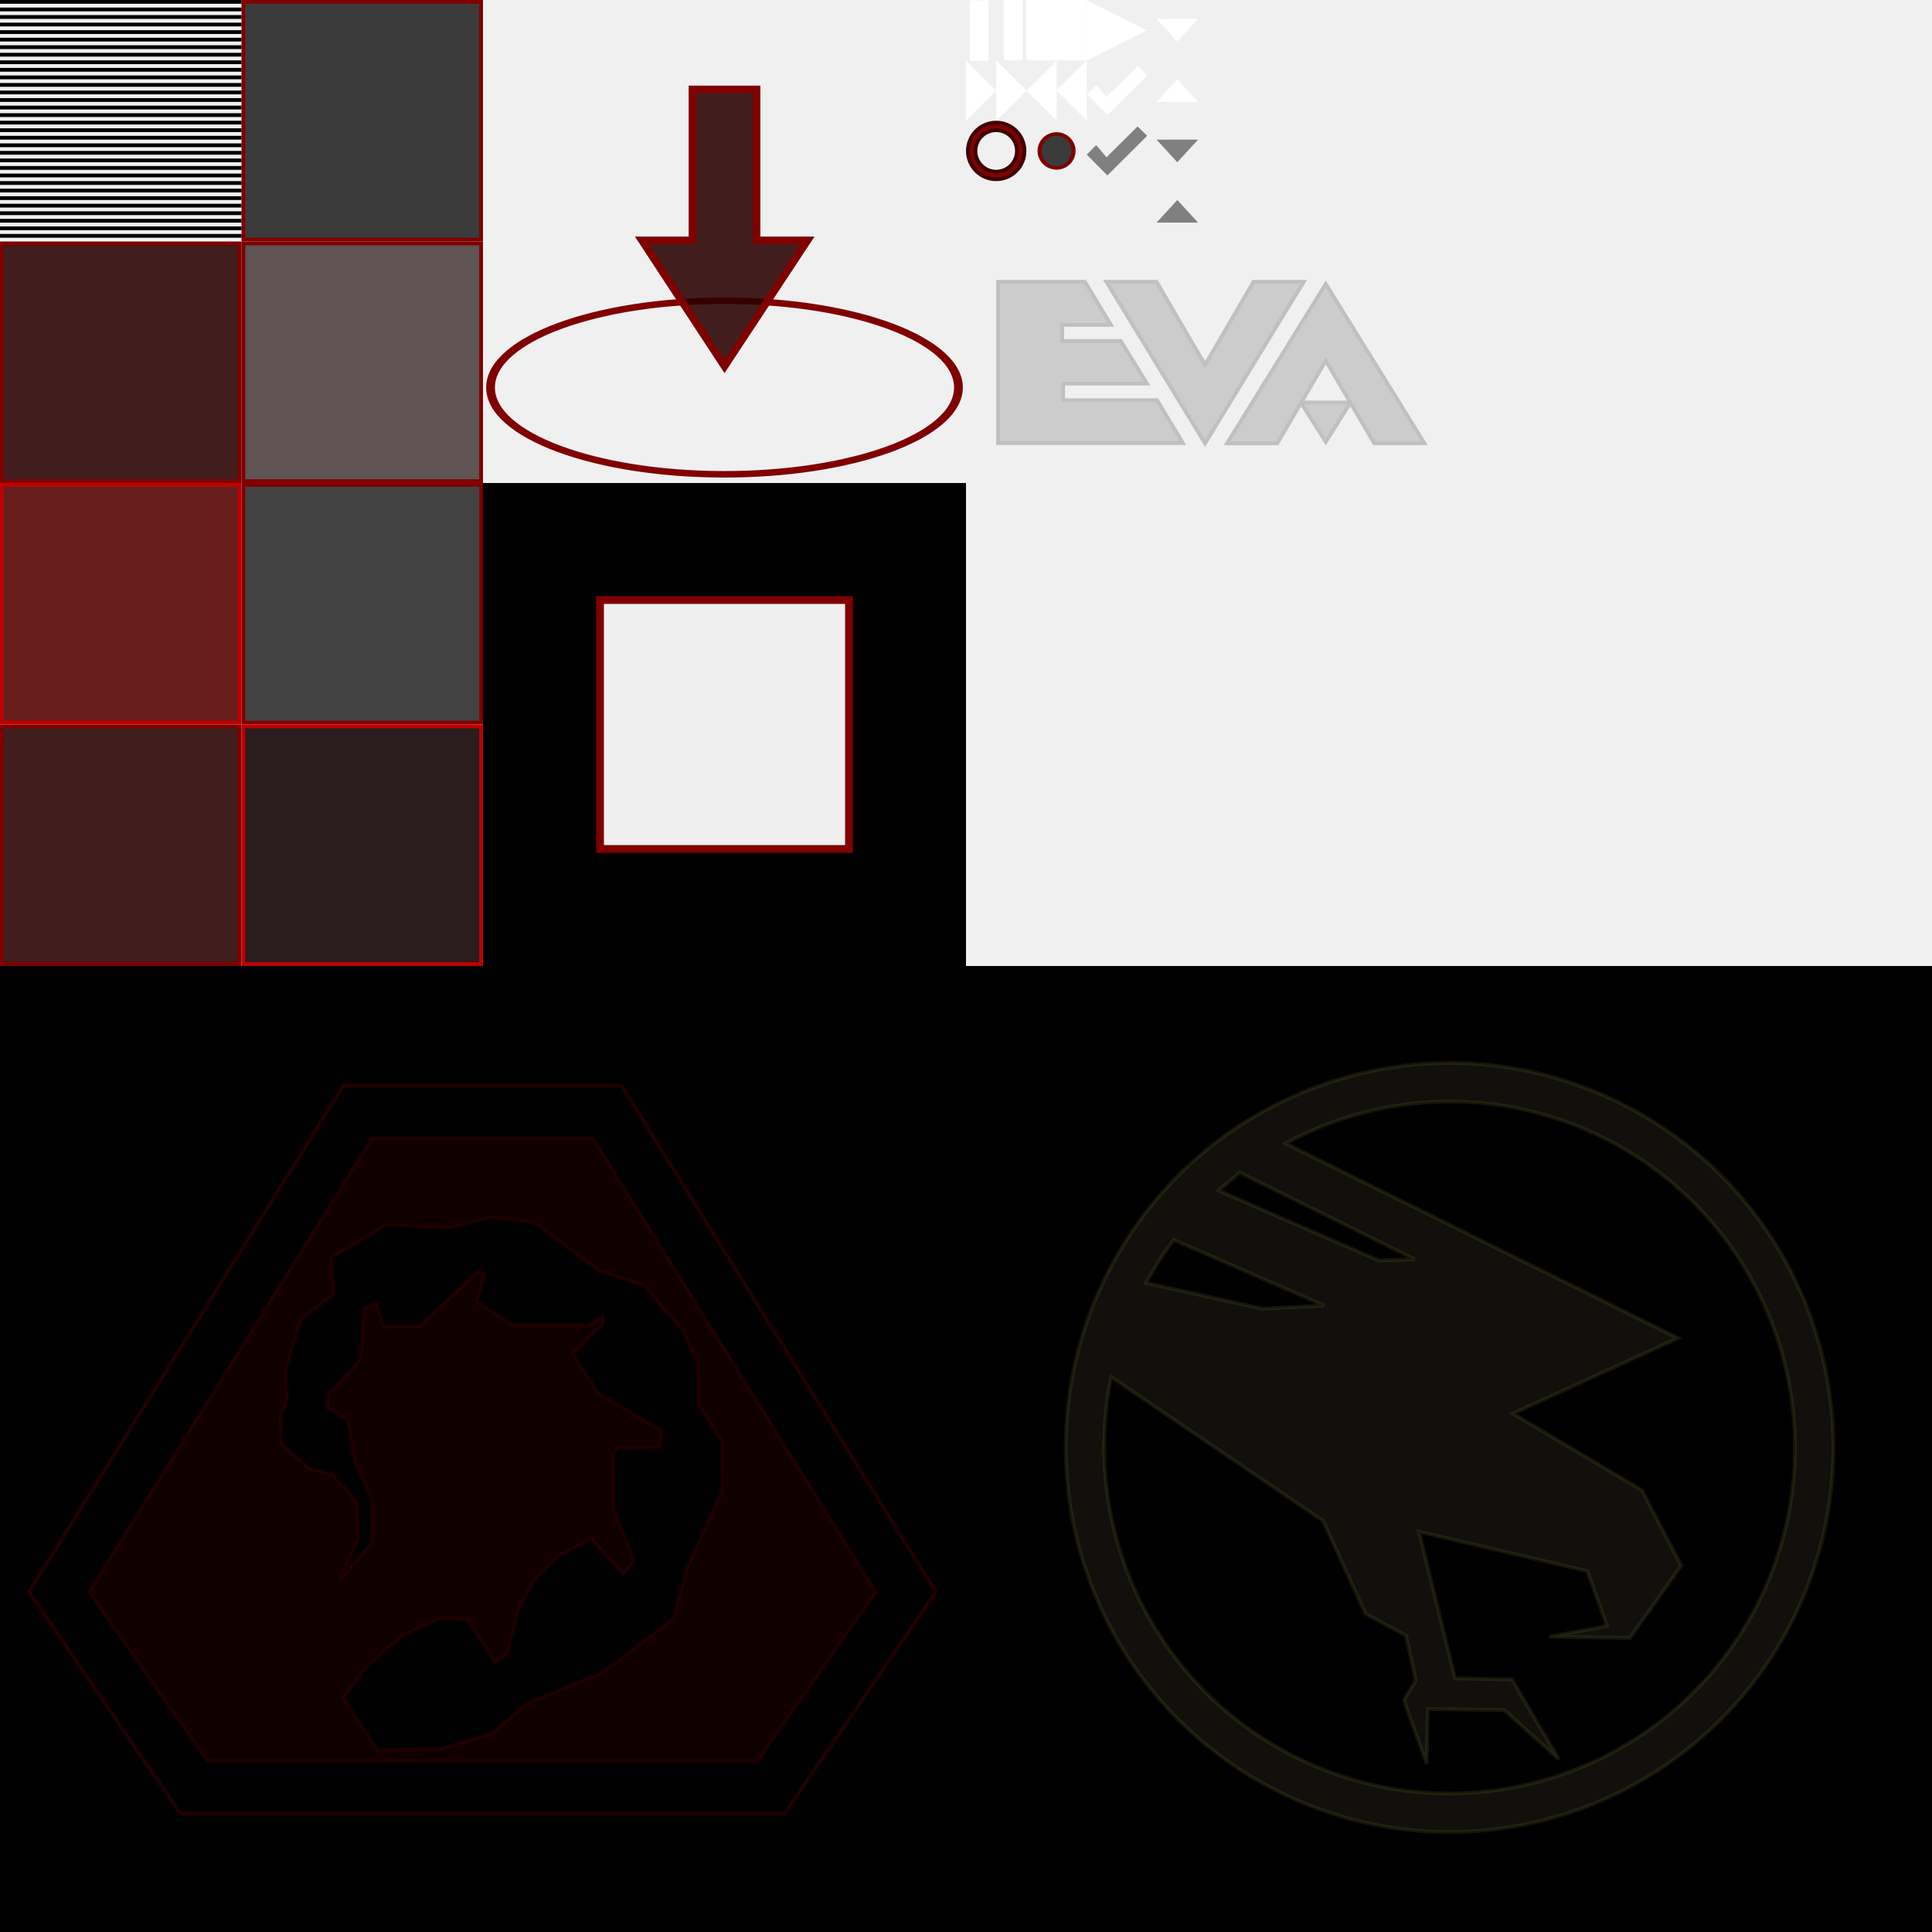
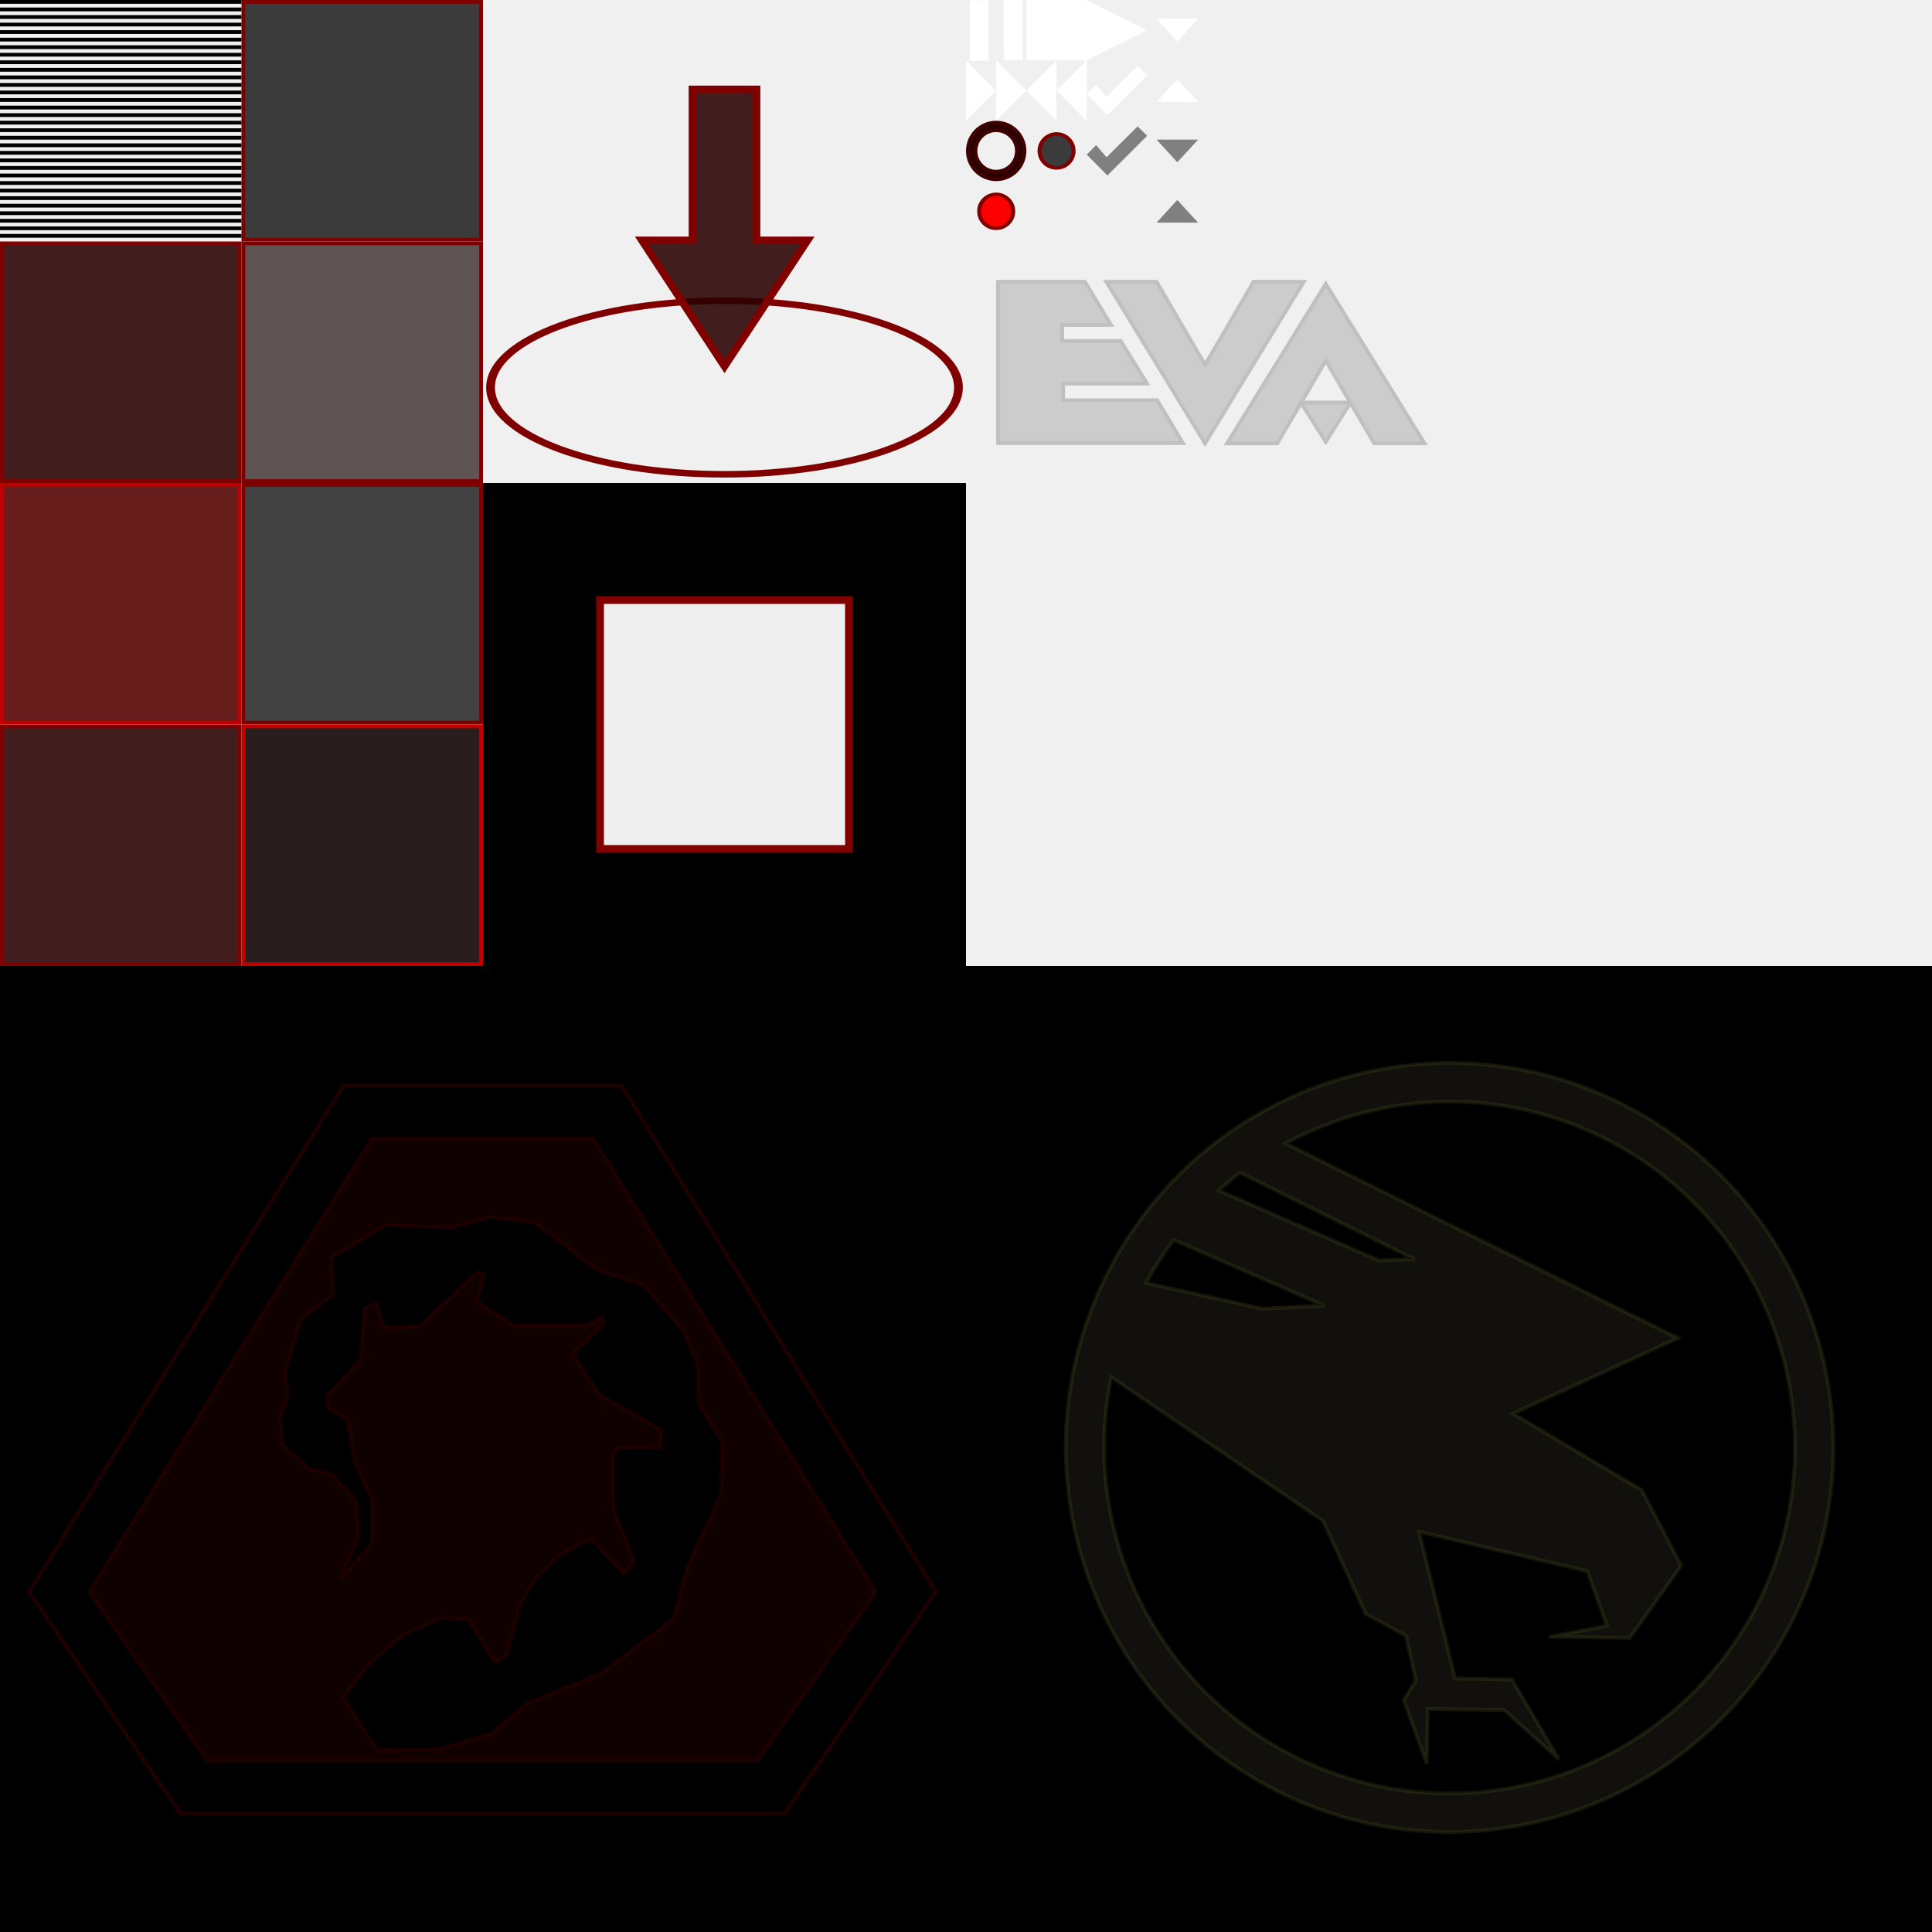
<svg xmlns="http://www.w3.org/2000/svg" width="512" height="512" id="svg2" version="1.1">
  <defs id="defs4">
    <marker style="overflow:visible;" id="Arrow1Lend" refX="0.0" refY="0.0" orient="auto">
      <path transform="scale(0.8) rotate(180) translate(12.5,0)" style="fill-rule:evenodd;stroke:#000000;stroke-width:1.0pt;marker-start:none;" d="M 0.0,0.0 L 5.0,-5.0 L -12.5,0.0 L 5.0,5.0 L 0.0,0.0 z " id="path4339" />
    </marker>
    <marker style="overflow:visible" id="TriangleOutL" refX="0.0" refY="0.0" orient="auto">
      <path transform="scale(0.8)" style="fill-rule:evenodd;stroke:#000000;stroke-width:1.0pt;marker-start:none" d="M 5.77,0.0 L -2.88,5.0 L -2.88,-5.0 L 5.77,0.0 z " id="path4479" />
    </marker>
  </defs>
  <g id="layer1" transform="translate(0,-540.3622)">
    <g transform="translate(0,-256)" id="layer1-3">
      <rect y="988.862" x="0.5" height="63" width="63" id="rect3776-3" style="fill:#2b0000;fill-opacity:0.878;stroke:#800000;stroke-width:1;stroke-linecap:square;stroke-miterlimit:4;stroke-dasharray:none" />
      <rect style="fill:#560000;fill-opacity:0.878;stroke:#c00000;stroke-width:1;stroke-linecap:square;stroke-miterlimit:4;stroke-opacity:1;stroke-dasharray:none" id="rect3759" width="63" height="63" x="0.5" y="924.862" />
      <rect style="fill:#2b2b2b;fill-opacity:0.878;stroke:#800000;stroke-width:1;stroke-linecap:square;stroke-miterlimit:4;stroke-opacity:1;stroke-dasharray:none" id="rect2984-3" width="63" height="63" x="64.5" y="924.862" />
      <rect style="fill:#0f0000;fill-opacity:0.878;stroke:#c00000;stroke-width:1;stroke-linecap:square;stroke-miterlimit:4;stroke-opacity:1;stroke-dasharray:none" id="rect3753" width="63" height="63" x="64.5" y="988.862" />
    </g>
    <rect style="fill:#2b0000;fill-opacity:0.878;stroke:#800000;stroke-width:1;stroke-linecap:square;stroke-miterlimit:4;stroke-dasharray:none" id="rect3776" width="63" height="63" x="0.5" y="604.862" />
    <rect y="-603.862" x="64.5" height="63" width="63" id="rect2984" style="fill:#000000;fill-opacity:0.753;stroke:#800000;stroke-width:1;stroke-linecap:square;stroke-miterlimit:4;stroke-dasharray:none" transform="scale(1,-1)" />
    <rect transform="scale(1,-1)" style="fill:#302020;fill-opacity:0.753;stroke:#800000;stroke-width:1;stroke-linecap:square;stroke-miterlimit:4;stroke-dasharray:none" id="rect3007" width="63" height="63" x="64.5" y="-667.862" />
    <g id="g3052" transform="translate(-128,-256)">
      <path id="path5225" d="m 128.5,796.862 63.001,0" style="fill:none;stroke:#000000;stroke-width:1;stroke-linecap:square;stroke-linejoin:miter;stroke-miterlimit:4;stroke-opacity:1;stroke-dasharray:none" />
      <path style="fill:none;stroke:#000000;stroke-width:1;stroke-linecap:square;stroke-linejoin:miter;stroke-miterlimit:4;stroke-opacity:1;stroke-dasharray:none" d="m 128.5,798.862 63.001,0" id="path5229" />
      <path id="path5231" d="m 128.5,800.862 63.001,0" style="fill:none;stroke:#000000;stroke-width:1;stroke-linecap:square;stroke-linejoin:miter;stroke-miterlimit:4;stroke-opacity:1;stroke-dasharray:none" />
      <path style="fill:none;stroke:#000000;stroke-width:1;stroke-linecap:square;stroke-linejoin:miter;stroke-miterlimit:4;stroke-opacity:1;stroke-dasharray:none" d="m 128.5,802.862 63.001,0" id="path5233" />
      <path id="path5235" d="m 128.5,804.862 63.001,0" style="fill:none;stroke:#000000;stroke-width:1;stroke-linecap:square;stroke-linejoin:miter;stroke-miterlimit:4;stroke-opacity:1;stroke-dasharray:none" />
      <path style="fill:none;stroke:#000000;stroke-width:1;stroke-linecap:square;stroke-linejoin:miter;stroke-miterlimit:4;stroke-opacity:1;stroke-dasharray:none" d="m 128.5,806.862 63.001,0" id="path5237" />
      <path id="path5239" d="m 128.5,808.862 63.001,0" style="fill:none;stroke:#000000;stroke-width:1;stroke-linecap:square;stroke-linejoin:miter;stroke-miterlimit:4;stroke-opacity:1;stroke-dasharray:none" />
      <path style="fill:none;stroke:#000000;stroke-width:1;stroke-linecap:square;stroke-linejoin:miter;stroke-miterlimit:4;stroke-opacity:1;stroke-dasharray:none" d="m 128.5,810.862 63.001,0" id="path5241" />
      <path id="path5243" d="m 128.5,812.862 63.001,0" style="fill:none;stroke:#000000;stroke-width:1;stroke-linecap:square;stroke-linejoin:miter;stroke-miterlimit:4;stroke-opacity:1;stroke-dasharray:none" />
      <path style="fill:none;stroke:#000000;stroke-width:1;stroke-linecap:square;stroke-linejoin:miter;stroke-miterlimit:4;stroke-opacity:1;stroke-dasharray:none" d="m 128.5,814.862 63.001,0" id="path5245" />
      <path id="path5247" d="m 128.5,816.862 63.001,0" style="fill:none;stroke:#000000;stroke-width:1;stroke-linecap:square;stroke-linejoin:miter;stroke-miterlimit:4;stroke-opacity:1;stroke-dasharray:none" />
      <path style="fill:none;stroke:#000000;stroke-width:1;stroke-linecap:square;stroke-linejoin:miter;stroke-miterlimit:4;stroke-opacity:1;stroke-dasharray:none" d="m 128.5,818.862 63.001,0" id="path5249" />
      <path id="path5251" d="m 128.5,820.862 63.001,0" style="fill:none;stroke:#000000;stroke-width:1;stroke-linecap:square;stroke-linejoin:miter;stroke-miterlimit:4;stroke-opacity:1;stroke-dasharray:none" />
      <path style="fill:none;stroke:#000000;stroke-width:1;stroke-linecap:square;stroke-linejoin:miter;stroke-miterlimit:4;stroke-opacity:1;stroke-dasharray:none" d="m 128.5,822.862 63.001,0" id="path5253" />
      <path id="path5255" d="m 128.5,824.862 63.001,0" style="fill:none;stroke:#000000;stroke-width:1;stroke-linecap:square;stroke-linejoin:miter;stroke-miterlimit:4;stroke-opacity:1;stroke-dasharray:none" />
      <path style="fill:none;stroke:#000000;stroke-width:1;stroke-linecap:square;stroke-linejoin:miter;stroke-miterlimit:4;stroke-opacity:1;stroke-dasharray:none" d="m 128.5,826.862 63.001,0" id="path5257" />
      <path id="path5259" d="m 128.5,828.862 63.001,0" style="fill:none;stroke:#000000;stroke-width:1;stroke-linecap:square;stroke-linejoin:miter;stroke-miterlimit:4;stroke-opacity:1;stroke-dasharray:none" />
      <path style="fill:none;stroke:#000000;stroke-width:1;stroke-linecap:square;stroke-linejoin:miter;stroke-miterlimit:4;stroke-opacity:1;stroke-dasharray:none" d="m 128.5,830.862 63.001,0" id="path5261" />
      <path id="path5263" d="m 128.5,832.862 63.001,0" style="fill:none;stroke:#000000;stroke-width:1;stroke-linecap:square;stroke-linejoin:miter;stroke-miterlimit:4;stroke-opacity:1;stroke-dasharray:none" />
      <path style="fill:none;stroke:#000000;stroke-width:1;stroke-linecap:square;stroke-linejoin:miter;stroke-miterlimit:4;stroke-opacity:1;stroke-dasharray:none" d="m 128.5,834.862 63.001,0" id="path5265" />
      <path id="path5267" d="m 128.5,836.862 63.001,0" style="fill:none;stroke:#000000;stroke-width:1;stroke-linecap:square;stroke-linejoin:miter;stroke-miterlimit:4;stroke-opacity:1;stroke-dasharray:none" />
      <path style="fill:none;stroke:#000000;stroke-width:1;stroke-linecap:square;stroke-linejoin:miter;stroke-miterlimit:4;stroke-opacity:1;stroke-dasharray:none" d="m 128.5,838.862 63.001,0" id="path5269" />
      <path id="path5271" d="m 128.5,840.862 63.001,0" style="fill:none;stroke:#000000;stroke-width:1;stroke-linecap:square;stroke-linejoin:miter;stroke-miterlimit:4;stroke-opacity:1;stroke-dasharray:none" />
      <path style="fill:none;stroke:#000000;stroke-width:1;stroke-linecap:square;stroke-linejoin:miter;stroke-miterlimit:4;stroke-opacity:1;stroke-dasharray:none" d="m 128.5,842.862 63.001,0" id="path5273" />
      <path id="path5275" d="m 128.5,844.862 63.001,0" style="fill:none;stroke:#000000;stroke-width:1;stroke-linecap:square;stroke-linejoin:miter;stroke-miterlimit:4;stroke-opacity:1;stroke-dasharray:none" />
      <path style="fill:none;stroke:#000000;stroke-width:1;stroke-linecap:square;stroke-linejoin:miter;stroke-miterlimit:4;stroke-opacity:1;stroke-dasharray:none" d="m 128.5,846.862 63.001,0" id="path5277" />
      <path id="path5279" d="m 128.5,848.862 63.001,0" style="fill:none;stroke:#000000;stroke-width:1;stroke-linecap:square;stroke-linejoin:miter;stroke-miterlimit:4;stroke-opacity:1;stroke-dasharray:none" />
      <path style="fill:none;stroke:#000000;stroke-width:1;stroke-linecap:square;stroke-linejoin:miter;stroke-miterlimit:4;stroke-opacity:1;stroke-dasharray:none" d="m 128.5,850.862 63.001,0" id="path5281" />
      <path id="path5283" d="m 128.5,852.862 63.001,0" style="fill:none;stroke:#000000;stroke-width:1;stroke-linecap:square;stroke-linejoin:miter;stroke-miterlimit:4;stroke-opacity:1;stroke-dasharray:none" />
      <path style="fill:none;stroke:#000000;stroke-width:1;stroke-linecap:square;stroke-linejoin:miter;stroke-miterlimit:4;stroke-opacity:1;stroke-dasharray:none" d="m 128.5,854.862 63.001,0" id="path5285" />
      <path id="path5287" d="m 128.5,856.862 63.001,0" style="fill:none;stroke:#000000;stroke-width:1;stroke-linecap:square;stroke-linejoin:miter;stroke-miterlimit:4;stroke-opacity:1;stroke-dasharray:none" />
      <path style="fill:none;stroke:#000000;stroke-width:1;stroke-linecap:square;stroke-linejoin:miter;stroke-miterlimit:4;stroke-opacity:1;stroke-dasharray:none" d="m 128.5,858.862 63.001,0" id="path5289" />
    </g>
    <g transform="translate(128,-256)" id="layer1-9">
      <rect y="940.362" x="16" height="96" width="96" id="rect2987" style="fill:#000080;fill-opacity:0.004;stroke:#000000;stroke-width:32;stroke-linecap:square;stroke-miterlimit:4;stroke-dasharray:none" />
      <rect y="955.362" x="31" height="66" width="66" id="rect3776-4" style="fill:none;stroke:#800000;stroke-width:2;stroke-linecap:square;stroke-miterlimit:4;stroke-dasharray:none" />
    </g>
    <g id="g3280" transform="translate(0,-256)" style="display:none">
      <text id="text3048" y="893.862" x="4" style="font-size:8px;font-style:normal;font-weight:normal;line-height:125%;letter-spacing:0px;word-spacing:0px;fill:#ffffff;fill-opacity:1;stroke:none;font-family:Sans" xml:space="preserve">
        <tspan y="893.862" x="4" id="tspan3050">panel-darkred</tspan>
      </text>
      <text xml:space="preserve" style="font-size:8px;font-style:normal;font-weight:normal;line-height:125%;letter-spacing:0px;word-spacing:0px;fill:#ffffff;fill-opacity:1;stroke:none;font-family:Sans" x="74.2" y="893.862" id="text3086">
        <tspan id="tspan3088" x="74.2" y="893.862">panel-gray</tspan>
      </text>
      <text id="text3090" y="831.862" x="74.2" style="font-size:8px;font-style:normal;font-weight:normal;line-height:125%;letter-spacing:0px;word-spacing:0px;fill:#ffffff;fill-opacity:1;stroke:none;font-family:Sans" xml:space="preserve">
        <tspan y="831.862" x="74.2" id="tspan3092">panel-black</tspan>
      </text>
      <text xml:space="preserve" style="font-size:8px;font-style:normal;font-weight:normal;line-height:125%;letter-spacing:0px;word-spacing:0px;fill:#800000;fill-opacity:1;stroke:none;font-family:Sans" x="3.273" y="831.862" id="text3094">
        <tspan id="tspan3096" x="3.273" y="831.862">panel-scanline</tspan>
      </text>
      <text id="text3098" y="959.862" x="6.2" style="font-size:8px;font-style:normal;font-weight:normal;line-height:125%;letter-spacing:0px;word-spacing:0px;fill:#ffffff;fill-opacity:1;stroke:none;font-family:Sans" xml:space="preserve">
        <tspan y="959.862" x="6.2" id="tspan3100">button-hover</tspan>
      </text>
      <text xml:space="preserve" style="font-size:8px;font-style:normal;font-weight:normal;line-height:125%;letter-spacing:0px;word-spacing:0px;fill:#ffffff;fill-opacity:1;stroke:none;font-family:Sans" x="18.2" y="1023.862" id="text3102">
        <tspan id="tspan3104" x="18.2" y="1023.862">button</tspan>
      </text>
      <text xml:space="preserve" style="font-size:8px;font-style:normal;font-weight:normal;line-height:125%;letter-spacing:0px;word-spacing:0px;fill:#ffffff;fill-opacity:1;stroke:none;font-family:Sans" x="64.2" y="959.862" id="text3106">
        <tspan id="tspan3108" x="64.2" y="959.862">button-disabled</tspan>
      </text>
      <text id="text3110" y="1023.862" x="65.5" style="font-size:8px;font-style:normal;font-weight:normal;line-height:125%;letter-spacing:0px;word-spacing:0px;fill:#ffffff;fill-opacity:1;stroke:none;font-family:Sans" xml:space="preserve">
        <tspan y="1023.862" x="65.5" id="tspan3112">button-pressed</tspan>
      </text>
      <text xml:space="preserve" style="font-size:8px;font-style:normal;font-weight:normal;line-height:125%;letter-spacing:0px;word-spacing:0px;fill:#000000;fill-opacity:1;stroke:none;font-family:Sans" x="160.6" y="989.862" id="text3159">
        <tspan id="tspan3161" x="160.6" y="989.862">shellmapborder</tspan>
      </text>
    </g>
    <rect style="fill:#000000;fill-opacity:1;stroke:#000000;stroke-width:1;stroke-linecap:butt;stroke-miterlimit:4;stroke-opacity:1;stroke-dasharray:none;stroke-dashoffset:0" id="rect4028" width="511" height="255" x="0.5" y="796.862" />
    <path style="fill:#800000;fill-opacity:0.125;stroke:#000000;stroke-width:1;stroke-opacity:1" d="m 157.084,842.1 74.888,120.133 -31.237,44.682 -145.771,0 -31.237,-44.682 74.888,-120.133 z" id="path3068" />
    <path style="fill-opacity:1;stroke:#800000;stroke-width:1;stroke-opacity:0.165" d="m 90.962,990.221 6.513,-8.486 8.998,-7.767 10.23,-4.761 7.156,0.196 7.314,11.548 3.115,-1.986 3.264,-12.547 3.924,-7.134 6.466,-6.51 8.717,-4.6 8.495,9.27 2.946,-3.271 -5.495,-13.946 -0.089,-14.675 1.473,-1.411 11.041,-0.214 0.318,-4.558 -16.707,-9.601 -6.796,-10.595 8.043,-7.963 -0.214,-1.986 -3.864,2.334 -19.822,0 -9.628,-6.291 2.079,-7.357 -1.984,-0.528 -15.252,14.467 -9.445,0.197 -2.053,-6.398 -3.162,1.395 -1.053,13.728 -8.697,9.224 -0.079,3.414 5.38,3.311 1.982,11.257 4.531,9.933 0,11.257 -8.495,9.601 4.831,-10.525 -0.383,-9.768 -6.444,-7.438 -6.05,-1.444 -7.245,-6.25 -0.483,-7.397 1.858,-4.984 -0.545,-7.33 4.102,-13.551 8.661,-6.799 -0.566,-9.601 14.442,-8.608 17.274,0.662 10.261,-2.786 11.71,1.348 16.825,12.695 12.265,4.037 10.443,12.234 3.792,8.407 0.249,10.822 6.313,10.19 -0.266,13.36 -9.044,19.571 -3.667,13.752 -19.179,14.397 -19.402,7.849 -9.462,8.06 -13.669,4.127 -16.707,0.331 z" id="path3093" />
    <path id="path5446" style="fill:#000000;fill-opacity:1;stroke:#800000;stroke-width:1;stroke-opacity:0.243" d="m 157.084,842.1 74.888,120.133 -31.237,44.682 -145.771,0 -31.237,-44.682 74.888,-120.133 z m 7.609,-14.047 -73.687,0 -83.298,134.18 40.047,58.729 160.188,0 40.047,-58.729 z" />
    <path id="path6111" style="fill:#c8b98d;fill-opacity:0.089;fill-rule:evenodd;stroke:#807c30;stroke-width:1px;stroke-linecap:butt;stroke-linejoin:miter;stroke-opacity:0.169" d="m 350.92,886.359 -16.538,0.783 -30.641,-6.786 c 2.178,-4.042 4.618,-7.855 7.314,-11.405 z m 23.992,-12.265 -9.553,0.29 -42.393,-18.518 c 1.827,-1.652 3.715,-3.223 5.59,-4.766 z m -32.926,131.225 C 304.773,985.96 286.403,944.578 294.491,905.31 l 56.103,38.083 11.29,24.646 10.711,5.799 2.605,11.888 -3.184,5.219 6.079,16.817 0.289,-14.498 20.265,0.29 14.475,13.048 -12.448,-21.166 -15.054,-0.29 -9.553,-38.853 44.583,10.438 5.211,14.498 -15.343,2.9 21.423,0.29 13.606,-19.137 -10.422,-20.007 -34.161,-20.297 43.714,-20.007 -103.981,-51.594 c 25.758,-13.991 57.728,-15.298 85.666,-0.764 44.66,23.233 62.215,78.218 39.169,123.352 -23.433,45.188 -78.689,62.692 -123.549,39.355 z m -4.699,9.061 c -49.856,-25.936 -69.28,-87.442 -43.384,-137.376 25.896,-49.934 87.305,-69.388 137.162,-43.452 49.634,25.821 69.145,86.93 43.531,137.09 -26.043,50.22 -87.453,69.674 -137.309,43.738 z" />
    <g transform="translate(128,-372.3057)" id="layer1-36">
      <path transform="matrix(1.995402,0,0,1.480459,-42.18389,874.7715)" d="M 22.144,94.834 C 22.288,86.254 36.316,79.357 53.475,79.429 70.635,79.501 84.429,86.515 84.285,95.095 84.141,103.675 70.113,110.572 52.953,110.499 35.896,110.428 22.143,103.494 22.143,94.964" id="path2985" style="fill:none;stroke:#800000;stroke-width:1.164;stroke-linecap:round;stroke-miterlimit:4;stroke-opacity:1;stroke-dasharray:none" />
      <path id="rect4963" d="m 55.5,936.362 17,0 0,40 13.5,0 -22,33.375 -21.894,-33.375 13.394,0 z" style="fill:#2b0000;fill-opacity:0.878;stroke:#800000;stroke-width:2;stroke-linecap:round;stroke-miterlimit:4;stroke-opacity:1" />
    </g>
    <rect style="fill:#ffffff;fill-opacity:1;stroke:none" id="rect3316" width="5" height="16" x="257" y="540.46" />
    <rect style="fill:#ffffff;fill-opacity:1;stroke:none" id="rect4100" width="5" height="16" x="266" y="540.362" />
    <rect y="540.362" x="272" height="16" width="16" id="rect4110" style="fill:#ffffff;fill-opacity:1;stroke:none" />
    <path style="fill:#ffffff;fill-opacity:1;stroke:none" d="m 288,540.362 16,8 0,0 -16,8 z" id="rect4114" />
    <path id="path4119" d="m 256,556.362 8,8 0,0 -8,8 z" style="fill:#ffffff;fill-opacity:1;stroke:none" />
    <path style="fill:#ffffff;fill-opacity:1;stroke:none" d="m 264,556.362 8,8 0,0 -8,8 z" id="path4121" />
    <path style="fill:#ffffff;fill-opacity:1;stroke:none" d="m 288,556.362 -8,8 0,0 8,8 z" id="path4131" />
    <path id="path4133" d="m 280,556.362 -8,8 0,0 8,8 z" style="fill:#ffffff;fill-opacity:1;stroke:none" />
-     <path style="fill:#800000;fill-opacity:1;stroke:#3f0000;stroke-width:1;stroke-linecap:butt;stroke-miterlimit:4;stroke-opacity:1;stroke-dasharray:none;stroke-dashoffset:0" d="M 264 32.5 C 259.858 32.499 256.501 35.858 256.5 40 C 256.499 44.142 259.858 47.499 264 47.5 C 268.142 47.501 271.499 44.142 271.5 40 C 271.5 35.858 268.142 32.501 264 32.5 z M 264 34.5 C 267.037 34.5 269.5 36.963 269.5 40 C 269.5 43.038 267.038 45.5 264 45.5 C 260.962 45.5 258.5 43.038 258.5 40 C 258.5 36.962 260.962 34.5 264 34.5 z " transform="translate(0,540.3622)" id="path4279" />
+     <path style="fill:#2b0000;fill-opacity:1;stroke:#3f0000;stroke-width:1;stroke-linecap:butt;stroke-miterlimit:4;stroke-opacity:1;stroke-dasharray:none;stroke-dashoffset:0" d="M 264 32.5 C 259.858 32.499 256.501 35.858 256.5 40 C 256.499 44.142 259.858 47.499 264 47.5 C 268.142 47.501 271.499 44.142 271.5 40 C 271.5 35.858 268.142 32.501 264 32.5 z M 264 34.5 C 267.037 34.5 269.5 36.963 269.5 40 C 269.5 43.038 267.038 45.5 264 45.5 C 260.962 45.5 258.5 43.038 258.5 40 C 258.5 36.962 260.962 34.5 264 34.5 z " transform="translate(0,540.3622)" id="path4279" />
    <path transform="matrix(0.9020343,0,0,0.7731723,22.75002,541.2837)" d="m 290.177,50.544 c -4e-4,3.214 -2.234,5.82 -4.989,5.819 -2.755,-4.77e-4 -4.988,-2.607 -4.988,-5.821 4e-4,-3.214 2.234,-5.82 4.989,-5.819 2.755,4.76e-4 4.988,2.606 4.988,5.82" id="path4289" style="fill:#000000;fill-opacity:0.753;stroke:#800000;stroke-width:1.197;stroke-linecap:butt;stroke-miterlimit:4;stroke-opacity:1;stroke-dasharray:none;stroke-dashoffset:0" />
    <path style="fill:#ffffff;fill-opacity:1;stroke:none" d="m 301.468,557.867 2.547,2.475 -10.544,10.52 -5.471,-5.524 2.498,-2.514 2.741,3.215 z" id="rect4408" />
    <path id="path4413" d="m 301.468,573.867 2.547,2.475 -10.544,10.52 -5.471,-5.524 2.498,-2.514 2.741,3.215 z" style="fill:#808080;fill-opacity:1;stroke:none" />
    <path id="path4415" d="m 306.5,545.362 5.5,6 0,0 5.5,-6 z" style="fill:#ffffff;fill-opacity:1;stroke:none" />
    <path style="fill:#ffffff;fill-opacity:1;stroke:none" d="m 306.5,567.362 5.5,-6 0,0 5.5,6 z" id="path4421" />
    <path id="path4425" d="m 306.5,577.362 5.5,6 0,0 5.5,-6 z" style="fill:#808080;fill-opacity:1;stroke:none" />
    <path id="path4429" d="m 306.5,599.362 5.5,-6 0,0 5.5,6 z" style="fill:#808080;fill-opacity:1;stroke:none" />
    <path style="fill:#c0c0c0;fill-opacity:0.753;stroke:#c0c0c0;stroke-width:1;stroke-linecap:round;stroke-linejoin:miter;stroke-miterlimit:4;stroke-opacity:1;stroke-dashoffset:0" d="m 264.5,615.035 23,0 6.908,11.434 -12.908,-1.6e-4 0,4.261 15.518,0 6.962,11.291 -22.217,0 -0.02,4.407 24.911,0 6.828,11.357 -48.982,-2e-5 z" id="rect3142" />
    <path style="fill:#c0c0c0;fill-opacity:0.753;stroke:#c0c0c0;stroke-width:1;stroke-linecap:round;stroke-linejoin:miter;stroke-miterlimit:4;stroke-opacity:1;stroke-dashoffset:0" d="m 293.2,615.035 13.3,0 8.932,15.316 3.918,6.684 3.84,-6.551 9.01,-15.449 13.3,0 -26.15,42.827 z" id="path3931" />
    <path style="fill:#c0c0c0;fill-opacity:0.753;stroke:#c0c0c0;stroke-width:1;stroke-linecap:round;stroke-linejoin:miter;stroke-miterlimit:4;stroke-opacity:1;stroke-dashoffset:0" d="m 351.344,615.597 -26.156,42.251 13.312,0 6.281,-10.719 6.562,10.318 6.531,-10.35 6.312,10.75 13.312,0 z m 0,20.344 6.5,11.094 -13,0 z" id="path3963" />
+     <path style="fill:#ff0000;fill-opacity:1;stroke:#800000;stroke-width:1.197;stroke-linecap:butt;stroke-miterlimit:4;stroke-opacity:1;stroke-dasharray:none;stroke-dashoffset:0" id="path3991" d="m 290.177,50.544 a 4.989,5.82 0 1 1 0,-8.62e-4" transform="matrix(0.9020343,0,0,0.7731723,6.750015,557.2837)" />
  </g>
</svg>
